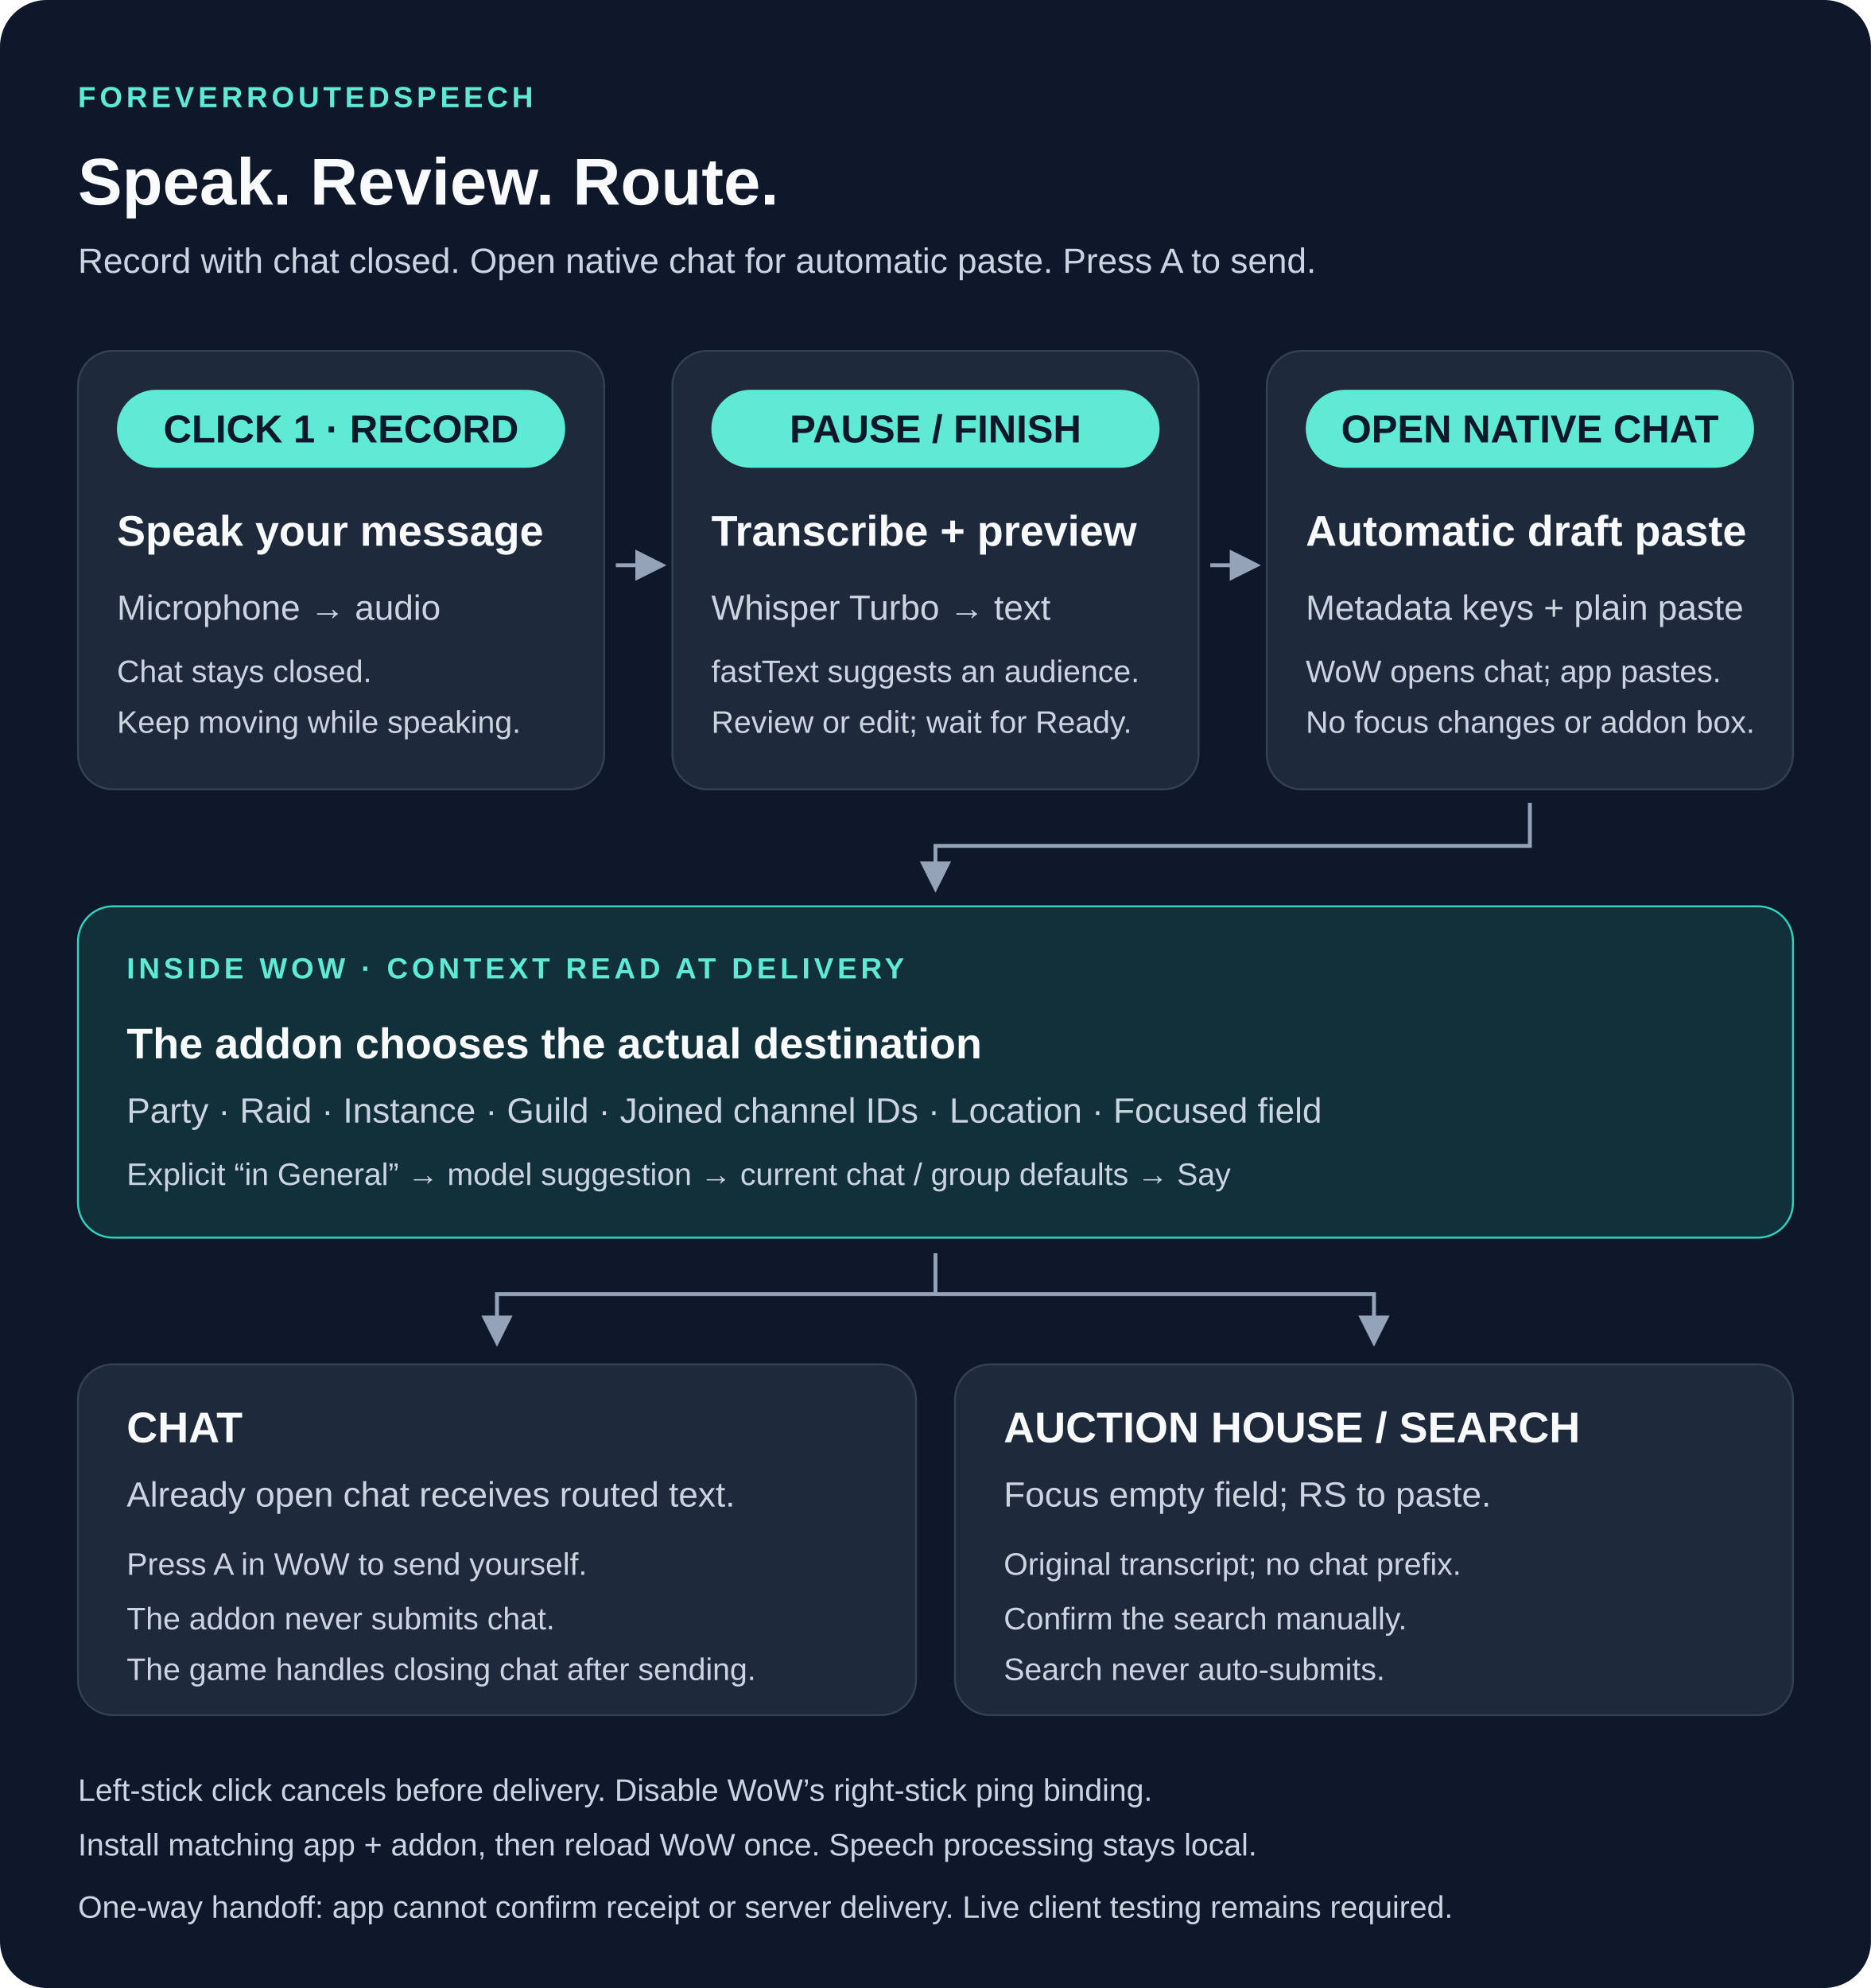
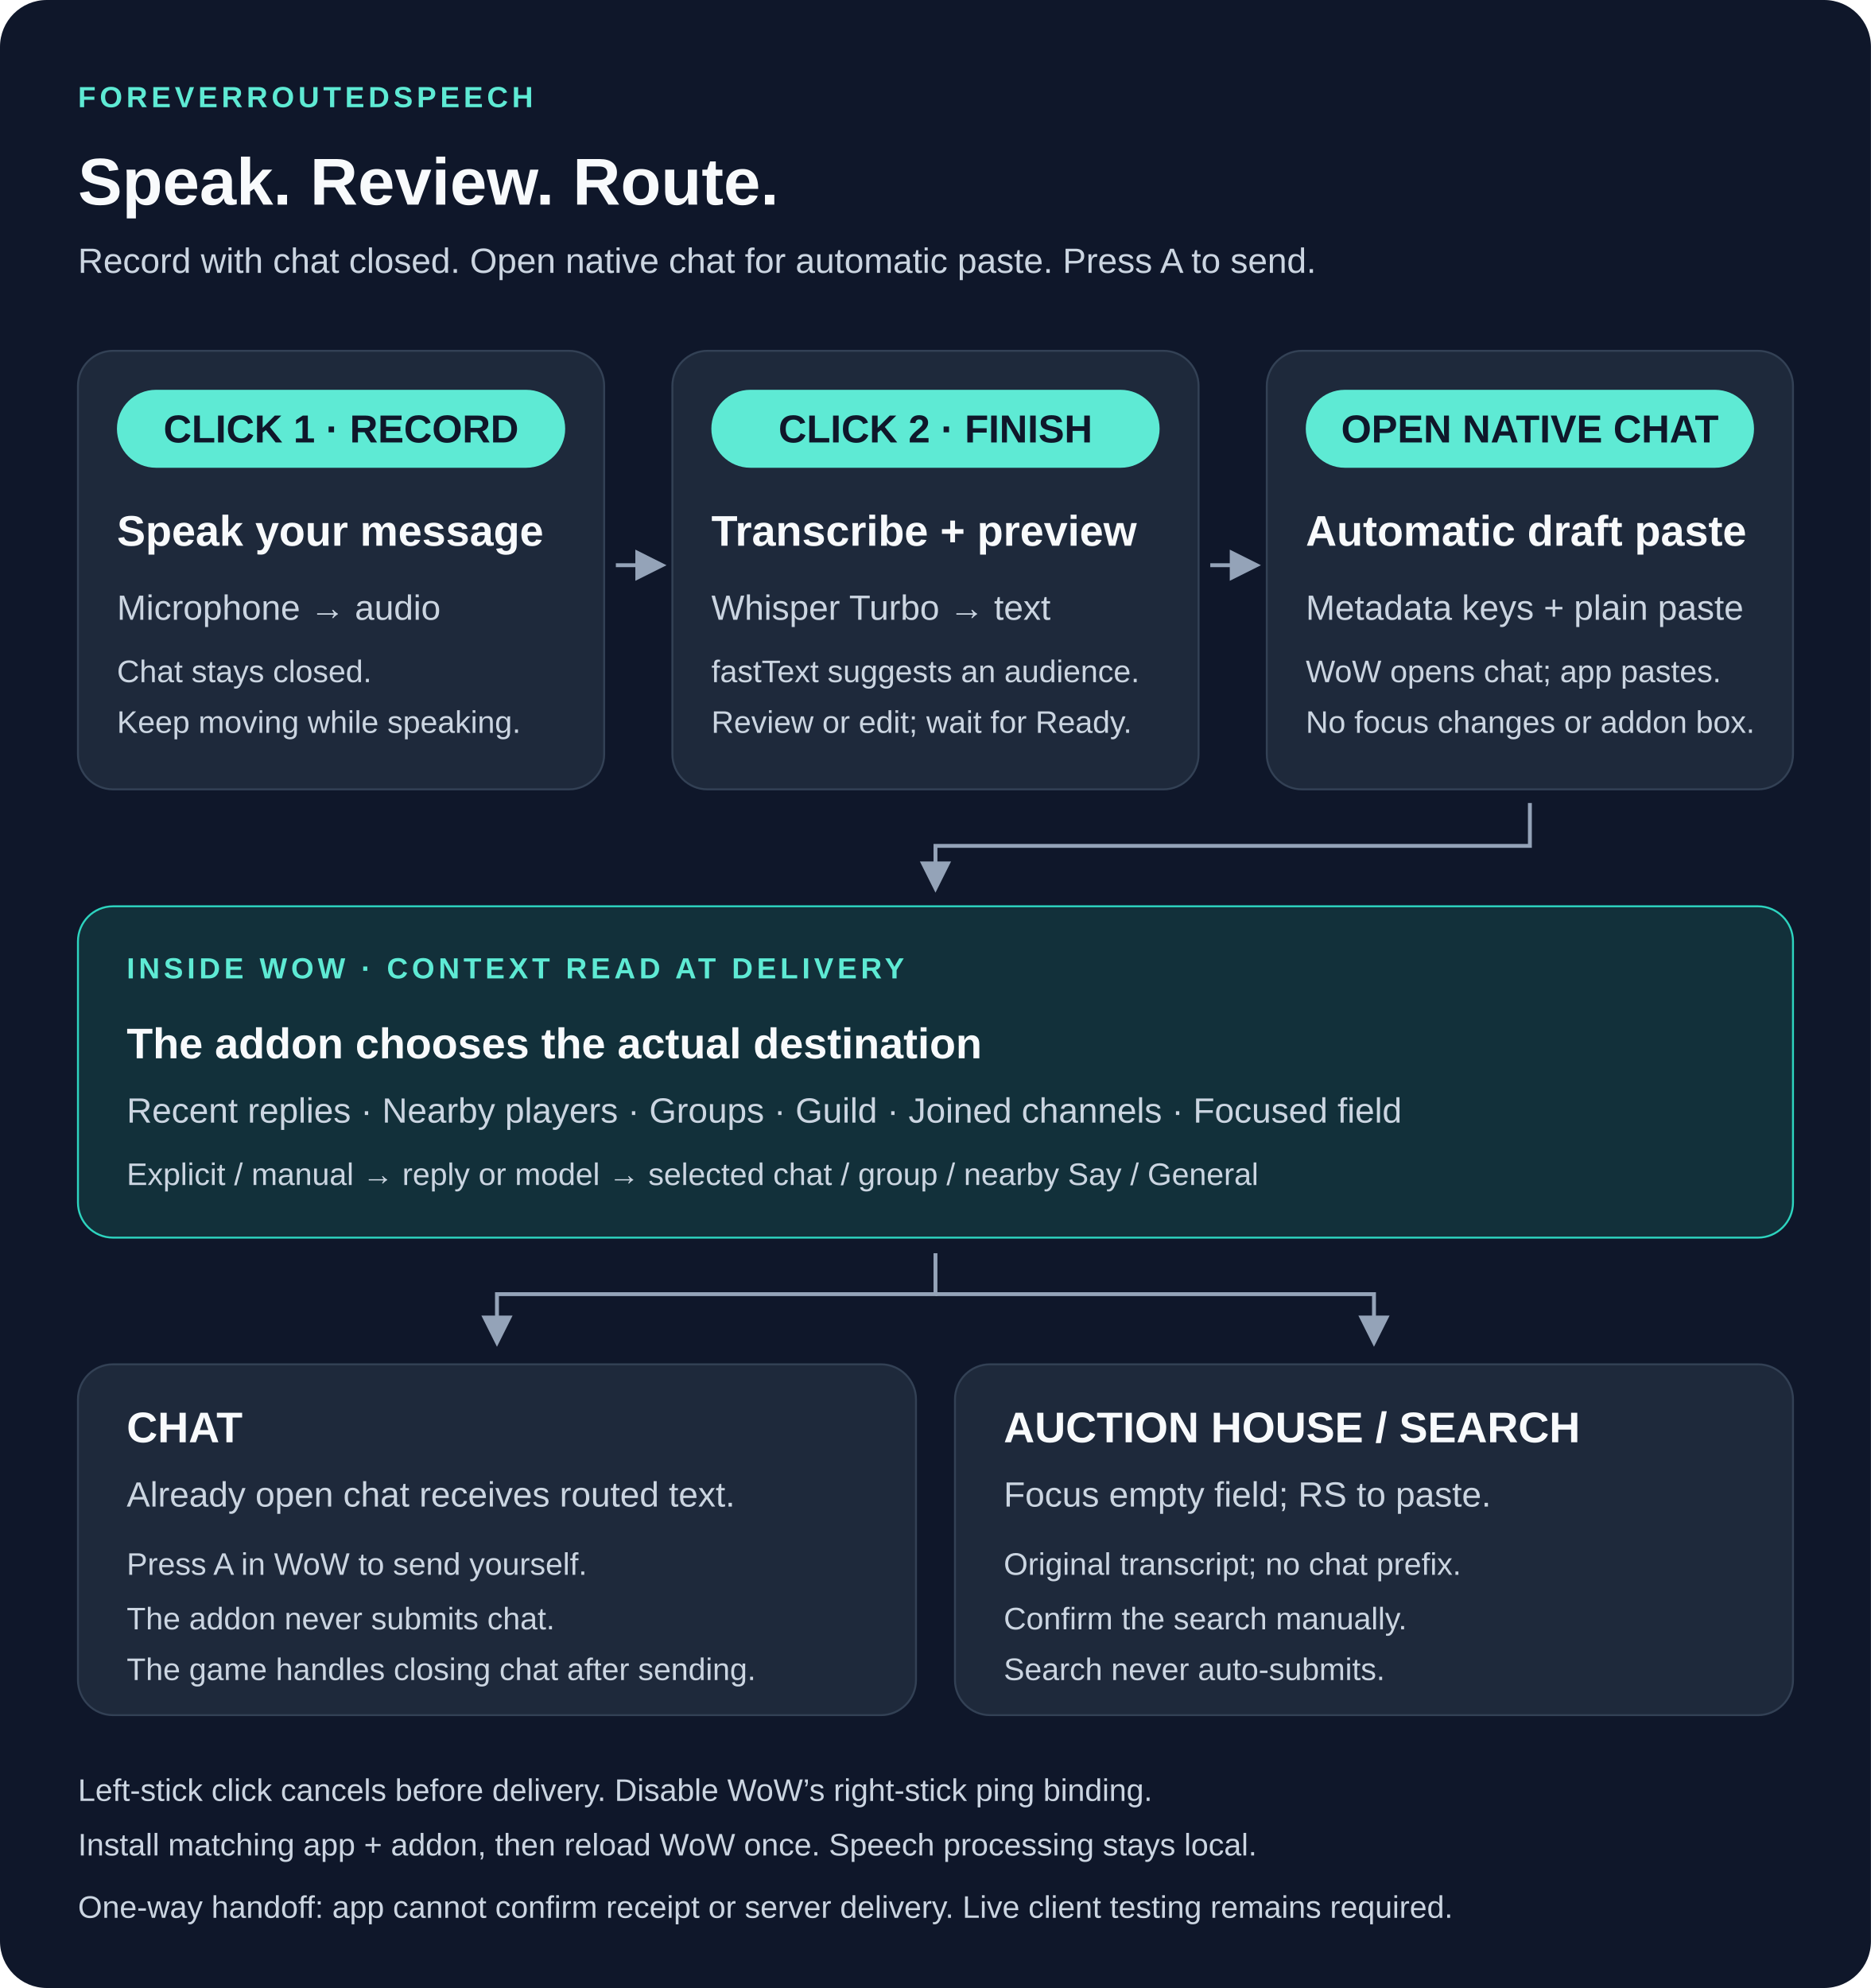
<svg xmlns="http://www.w3.org/2000/svg" width="960" height="1020" viewBox="0 0 960 1020" role="img" aria-labelledby="title desc">
  <defs>
    <marker id="arrow" markerWidth="8" markerHeight="8" refX="6" refY="4" orient="auto">
      <path d="M0 0 L8 4 L0 8" fill="#94a3b8" />
    </marker>
    <style>
      text {font-family:Segoe UI,Arial,sans-serif}
      .title {font-size:34px;font-weight:700;fill:#f8fafc}
      .head {font-size:22px;font-weight:700;fill:#f8fafc}
      .body {font-size:18px;fill:#cbd5e1}
      .small {font-size:16px;fill:#cbd5e1}
      .label {font-size:15px;font-weight:700;letter-spacing:2px;fill:#5eead4}
      .click {font-size:20px;font-weight:700;fill:#0f172a}
      .line {fill:none;stroke:#94a3b8;stroke-width:2;marker-end:url(#arrow)}
    </style>
  </defs>
  <rect width="960" height="1020" rx="24" fill="#0f172a" />
  <text x="40" y="55" class="label">FOREVERROUTEDSPEECH</text>
  <text x="40" y="105" class="title">Speak. Review. Route.</text>
  <text x="40" y="140" class="body">Record with chat closed. Open native chat for automatic paste. Press A to send.</text>
  <rect x="40" y="180" width="270" height="225" rx="18" fill="#1e293b" stroke="#334155" />
  <rect x="60" y="200" width="230" height="40" rx="20" fill="#5eead4" />
  <text x="175" y="227" text-anchor="middle" class="click">CLICK 1 · RECORD</text>
  <text x="60" y="280" class="head">Speak your message</text>
  <text x="60" y="318" class="body">Microphone → audio</text>
  <text x="60" y="350" class="small">Chat stays closed.</text>
  <text x="60" y="376" class="small">Keep moving while speaking.</text>
  <path d="M316 290 H338" class="line" />
  <rect x="345" y="180" width="270" height="225" rx="18" fill="#1e293b" stroke="#334155" />
  <rect x="365" y="200" width="230" height="40" rx="20" fill="#5eead4" />
-   <text x="480" y="227" text-anchor="middle" class="click">PAUSE / FINISH</text>
+   <text x="480" y="227" text-anchor="middle" class="click">CLICK 2 · FINISH</text>
  <text x="365" y="280" class="head">Transcribe + preview</text>
  <text x="365" y="318" class="body">Whisper Turbo → text</text>
  <text x="365" y="350" class="small">fastText suggests an audience.</text>
  <text x="365" y="376" class="small">Review or edit; wait for Ready.</text>
  <path d="M621 290 H643" class="line" />
  <rect x="650" y="180" width="270" height="225" rx="18" fill="#1e293b" stroke="#334155" />
  <rect x="670" y="200" width="230" height="40" rx="20" fill="#5eead4" />
  <text x="785" y="227" text-anchor="middle" class="click">OPEN NATIVE CHAT</text>
  <text x="670" y="280" class="head">Automatic draft paste</text>
  <text x="670" y="318" class="body">Metadata keys + plain paste</text>
  <text x="670" y="350" class="small">WoW opens chat; app pastes.</text>
  <text x="670" y="376" class="small">No focus changes or addon box.</text>
  <path d="M785 412 V434 H480 V454" class="line" />
  <rect x="40" y="465" width="880" height="170" rx="18" fill="#12303a" stroke="#2dd4bf" />
  <text x="65" y="502" class="label">INSIDE WOW · CONTEXT READ AT DELIVERY</text>
  <text x="65" y="543" class="head">The addon chooses the actual destination</text>
-   <text x="65" y="576" class="body">Party · Raid · Instance · Guild · Joined channel IDs · Location · Focused field</text>
-   <text x="65" y="608" class="small">Explicit “in General” → model suggestion → current chat / group defaults → Say</text>
+   <text x="65" y="576" class="body">Recent replies · Nearby players · Groups · Guild · Joined channels · Focused field</text>
+   <text x="65" y="608" class="small">Explicit / manual → reply or model → selected chat / group / nearby Say / General</text>
  <path d="M480 643 V664 H255 V687" class="line" />
  <path d="M480 664 H705 V687" class="line" />
  <rect x="40" y="700" width="430" height="180" rx="18" fill="#1e293b" stroke="#334155" />
  <text x="65" y="740" class="head">CHAT</text>
  <text x="65" y="773" class="body">Already open chat receives routed text.</text>
  <text x="65" y="808" class="small">Press A in WoW to send yourself.</text>
  <text x="65" y="836" class="small">The addon never submits chat.</text>
  <text x="65" y="862" class="small">The game handles closing chat after sending.</text>
  <rect x="490" y="700" width="430" height="180" rx="18" fill="#1e293b" stroke="#334155" />
  <text x="515" y="740" class="head">AUCTION HOUSE / SEARCH</text>
  <text x="515" y="773" class="body">Focus empty field; RS to paste.</text>
  <text x="515" y="808" class="small">Original transcript; no chat prefix.</text>
  <text x="515" y="836" class="small">Confirm the search manually.</text>
  <text x="515" y="862" class="small">Search never auto-submits.</text>
  <text x="40" y="924" class="small">Left-stick click cancels before delivery. Disable WoW’s right-stick ping binding.</text>
  <text x="40" y="952" class="small">Install matching app + addon, then reload WoW once. Speech processing stays local.</text>
  <text x="40" y="984" class="small">One-way handoff: app cannot confirm receipt or server delivery. Live client testing remains required.</text>
</svg>
